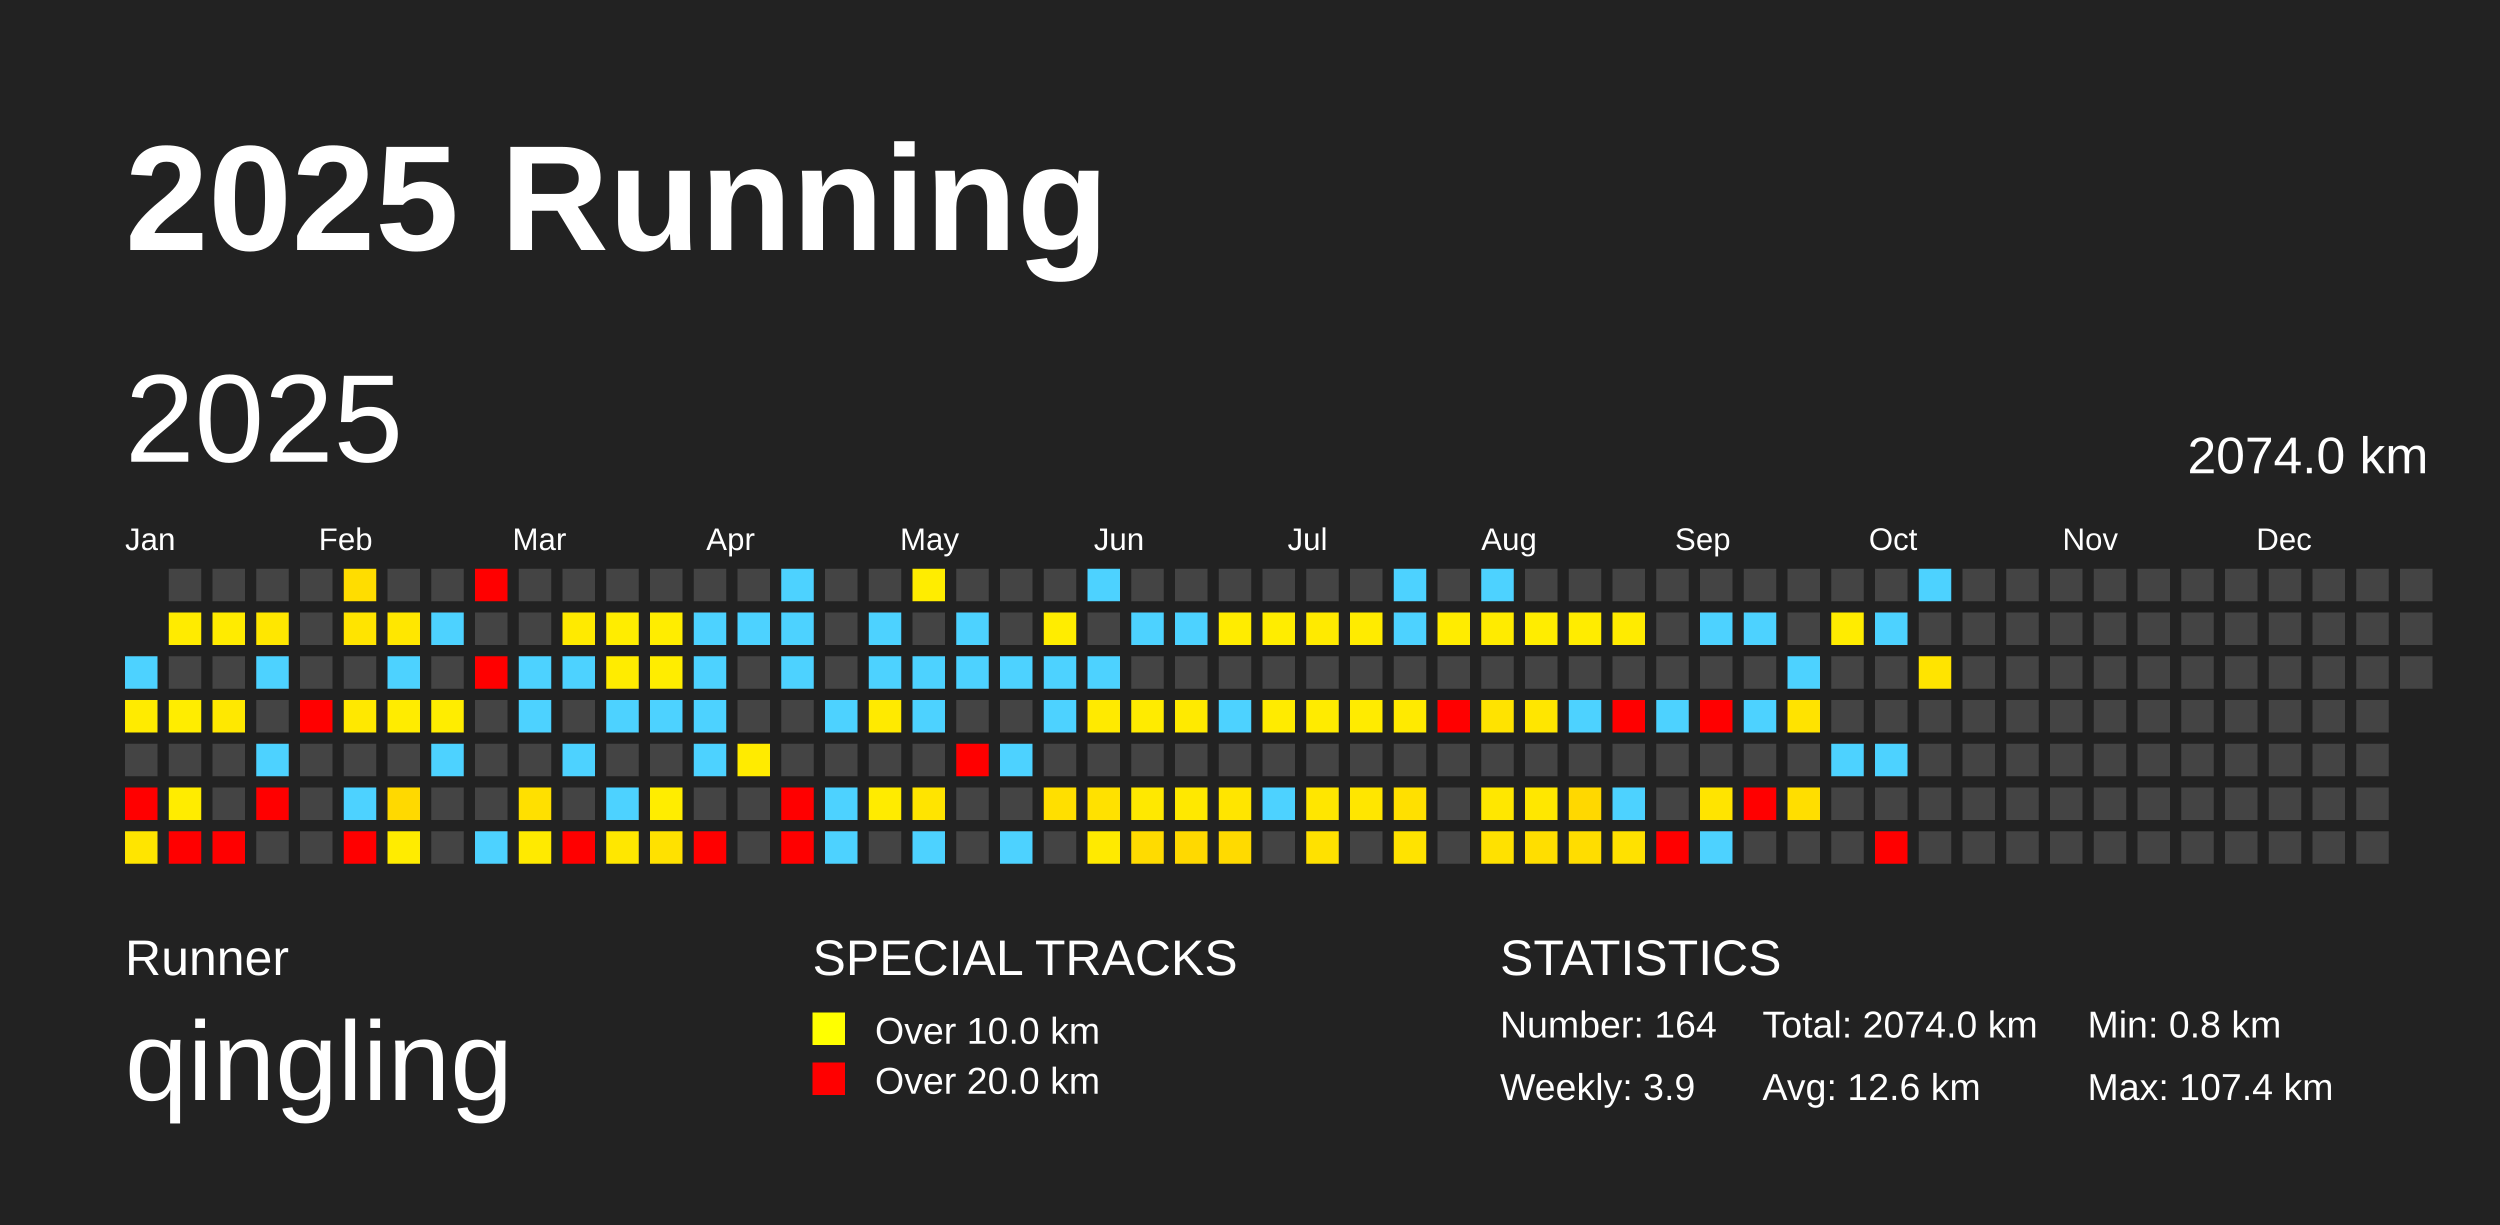
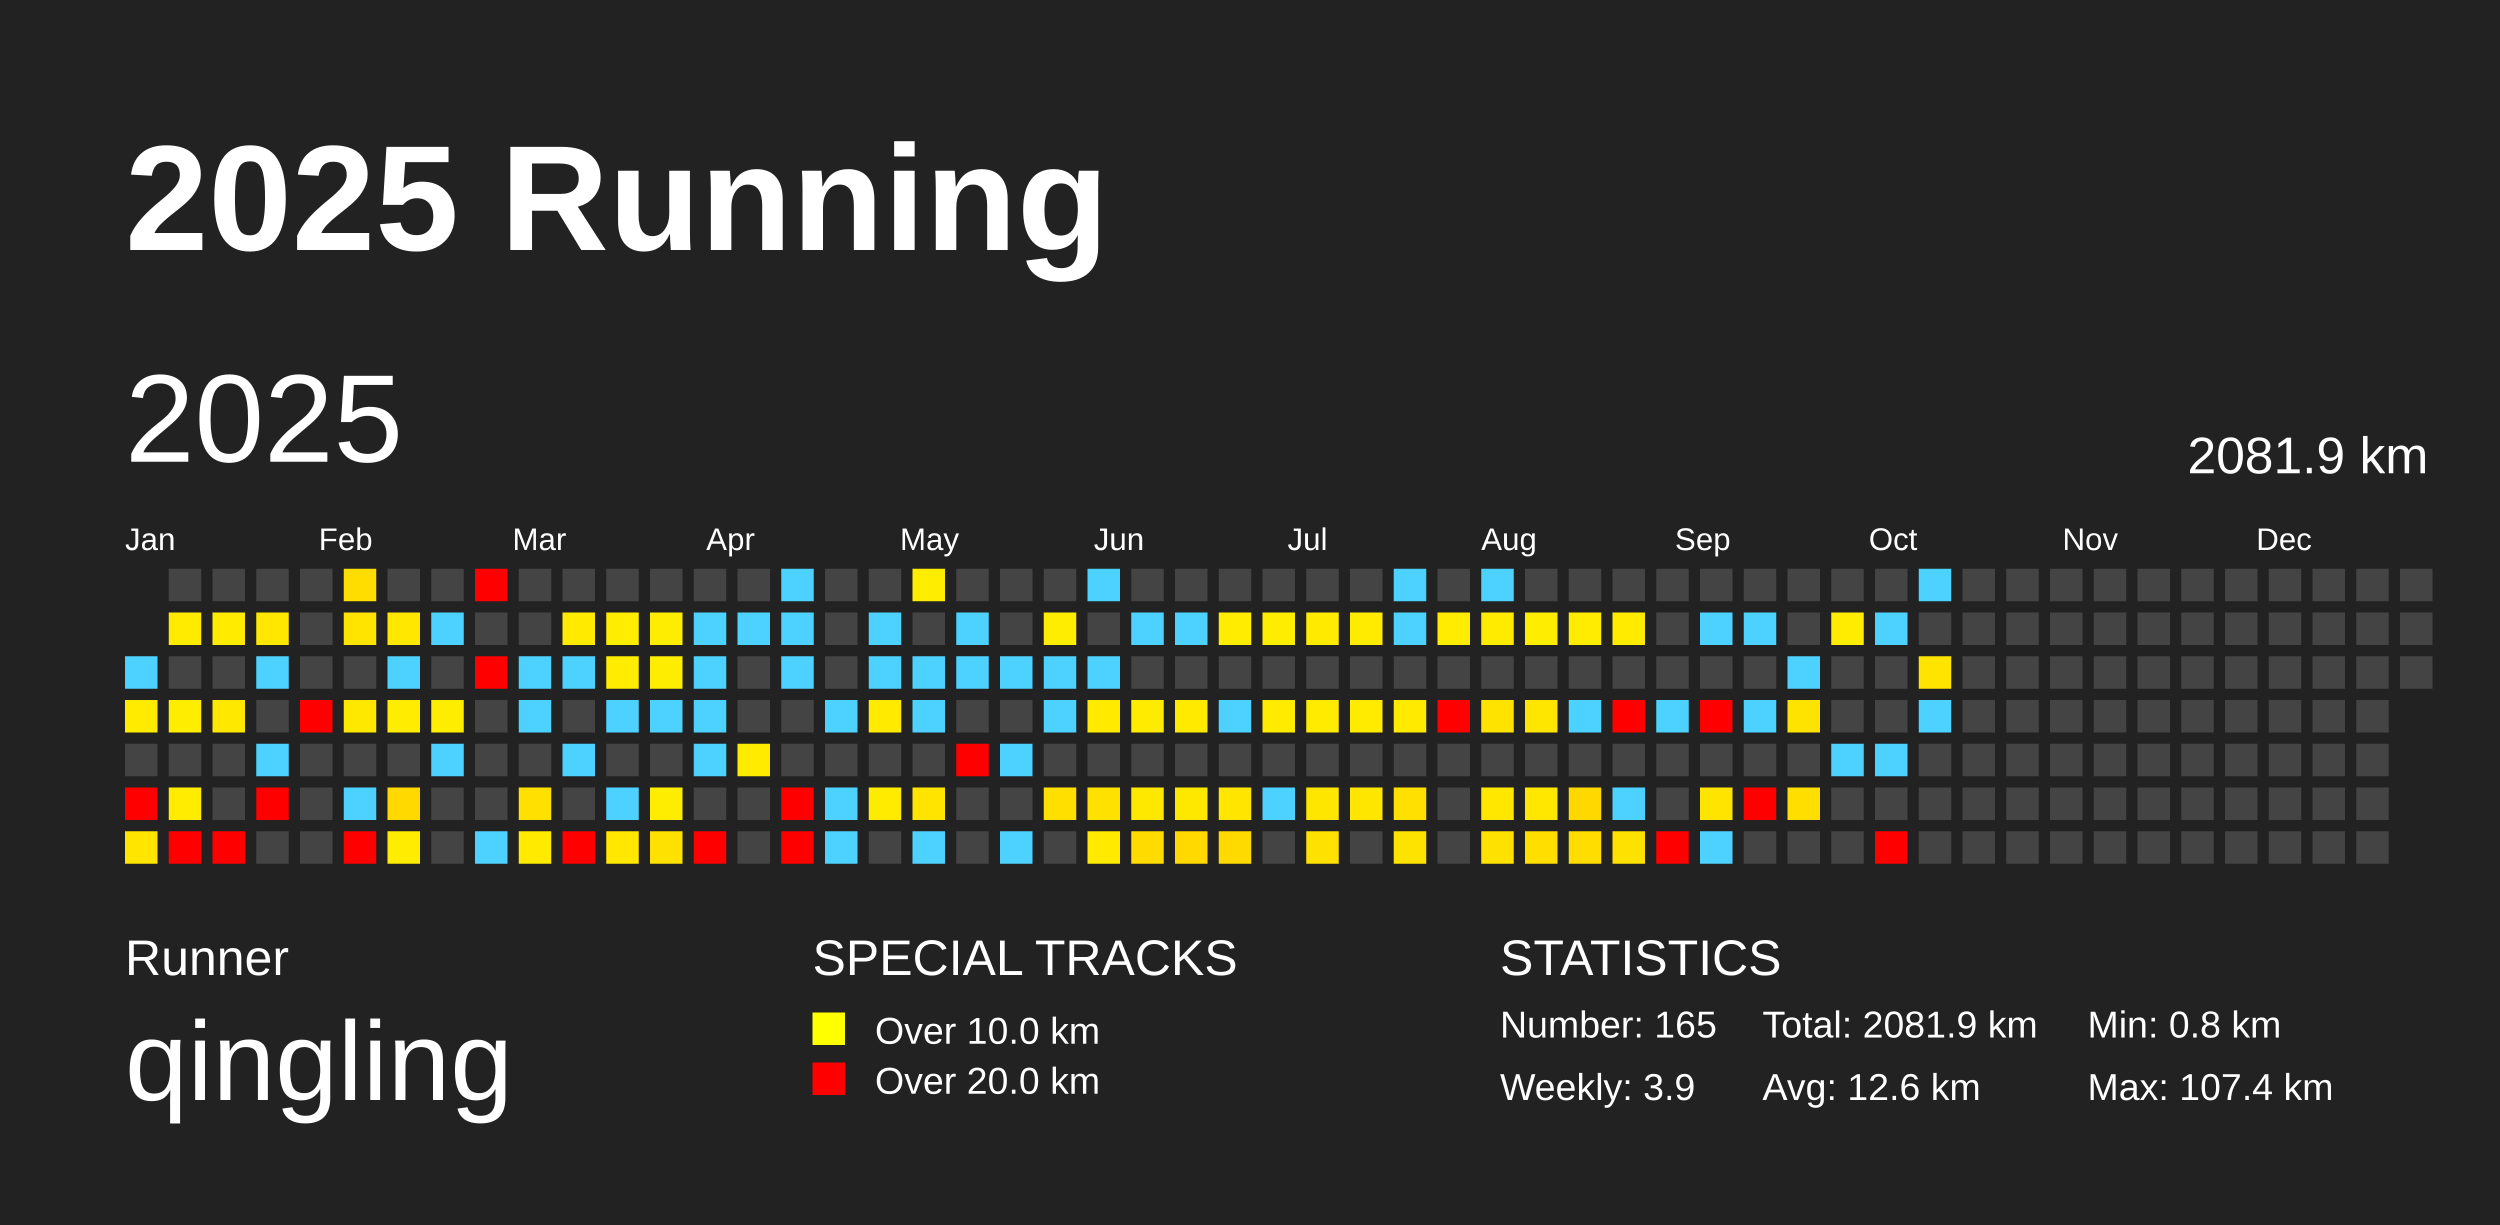
<svg xmlns="http://www.w3.org/2000/svg" baseProfile="full" height="98mm" version="1.1" viewBox="0,0,200,98" width="200mm">
  <defs />
  <rect fill="#222222" height="98" width="200" x="0" y="0" />
  <text fill="#FFFFFF" style="font-size:12px; font-family:Arial; font-weight:bold;" x="10" y="20">2025 Running</text>
  <text fill="#FFFFFF" style="font-size:4px; font-family:Arial" x="10" y="78">Runner</text>
  <text fill="#FFFFFF" style="font-size:9px; font-family:Arial" x="10" y="88">qingling</text>
  <text fill="#FFFFFF" style="font-size:4px; font-family:Arial" x="65" y="78">SPECIAL TRACKS</text>
  <rect fill="yellow" height="2.6" width="2.6" x="65" y="81" />
  <text fill="#FFFFFF" style="font-size:3px; font-family:Arial" x="70" y="83.5">Over 10.0 km</text>
  <rect fill="red" height="2.6" width="2.6" x="65" y="85" />
  <text fill="#FFFFFF" style="font-size:3px; font-family:Arial" x="70" y="87.5">Over 20.0 km</text>
  <text fill="#FFFFFF" style="font-size:4px; font-family:Arial" x="120" y="78">STATISTICS</text>
-   <text fill="#FFFFFF" style="font-size:3px; font-family:Arial" x="120" y="83">Number: 164</text>
+   <text fill="#FFFFFF" style="font-size:3px; font-family:Arial" x="120" y="83">Number: 165</text>
  <text fill="#FFFFFF" style="font-size:3px; font-family:Arial" x="120" y="88">Weekly: 3.9</text>
-   <text fill="#FFFFFF" style="font-size:3px; font-family:Arial" x="141" y="83">Total: 2074.0 km</text>
+   <text fill="#FFFFFF" style="font-size:3px; font-family:Arial" x="141" y="83">Total: 2081.9 km</text>
  <text fill="#FFFFFF" style="font-size:3px; font-family:Arial" x="141" y="88">Avg: 12.6 km</text>
  <text fill="#FFFFFF" style="font-size:3px; font-family:Arial" x="167" y="83">Min: 0.8 km</text>
  <text fill="#FFFFFF" style="font-size:3px; font-family:Arial" x="167" y="88">Max: 107.4 km</text>
  <text dominant-baseline="hanging" fill="#FFFFFF" style="font-size:10.0px; font-family:Arial;" x="10" y="30">2025</text>
-   <text dominant-baseline="hanging" fill="#FFFFFF" style="font-size:4.125px; font-family:Arial;" x="175" y="35">2074.0 km</text>
+   <text dominant-baseline="hanging" fill="#FFFFFF" style="font-size:4.125px; font-family:Arial;" x="175" y="35">2081.9 km</text>
  <text fill="#FFFFFF" style="font-size:2.5px; font-family:Arial" x="10.0" y="44">Jan</text>
  <text fill="#FFFFFF" style="font-size:2.5px; font-family:Arial" x="25.5" y="44">Feb</text>
  <text fill="#FFFFFF" style="font-size:2.5px; font-family:Arial" x="41.0" y="44">Mar</text>
  <text fill="#FFFFFF" style="font-size:2.5px; font-family:Arial" x="56.5" y="44">Apr</text>
  <text fill="#FFFFFF" style="font-size:2.5px; font-family:Arial" x="72.0" y="44">May</text>
  <text fill="#FFFFFF" style="font-size:2.5px; font-family:Arial" x="87.5" y="44">Jun</text>
  <text fill="#FFFFFF" style="font-size:2.5px; font-family:Arial" x="103.0" y="44">Jul</text>
  <text fill="#FFFFFF" style="font-size:2.5px; font-family:Arial" x="118.5" y="44">Aug</text>
  <text fill="#FFFFFF" style="font-size:2.5px; font-family:Arial" x="134.0" y="44">Sep</text>
  <text fill="#FFFFFF" style="font-size:2.5px; font-family:Arial" x="149.5" y="44">Oct</text>
  <text fill="#FFFFFF" style="font-size:2.5px; font-family:Arial" x="165.0" y="44">Nov</text>
  <text fill="#FFFFFF" style="font-size:2.5px; font-family:Arial" x="180.5" y="44">Dec</text>
  <rect fill="#4dd2ff" height="2.6" width="2.6" x="10.0" y="52.5" />
  <rect fill="#ffeb00" height="2.6" width="2.6" x="10.0" y="56.0" />
  <rect fill="#444444" height="2.6" width="2.6" x="10.0" y="59.5" />
  <rect fill="red" height="2.6" width="2.6" x="10.0" y="63.0" />
  <rect fill="#ffe500" height="2.6" width="2.6" x="10.0" y="66.5" />
  <rect fill="#444444" height="2.6" width="2.6" x="13.5" y="45.5" />
  <rect fill="#ffeb00" height="2.6" width="2.6" x="13.5" y="49.0" />
  <rect fill="#444444" height="2.6" width="2.6" x="13.5" y="52.5" />
  <rect fill="#ffed00" height="2.6" width="2.6" x="13.5" y="56.0" />
  <rect fill="#444444" height="2.6" width="2.6" x="13.5" y="59.5" />
  <rect fill="#ffec00" height="2.6" width="2.6" x="13.5" y="63.0" />
  <rect fill="red" height="2.6" width="2.6" x="13.5" y="66.5" />
  <rect fill="#444444" height="2.6" width="2.6" x="17.0" y="45.5" />
  <rect fill="#ffeb00" height="2.6" width="2.6" x="17.0" y="49.0" />
  <rect fill="#444444" height="2.6" width="2.6" x="17.0" y="52.5" />
  <rect fill="#ffe800" height="2.6" width="2.6" x="17.0" y="56.0" />
  <rect fill="#444444" height="2.6" width="2.6" x="17.0" y="59.5" />
  <rect fill="#444444" height="2.6" width="2.6" x="17.0" y="63.0" />
  <rect fill="red" height="2.6" width="2.6" x="17.0" y="66.5" />
  <rect fill="#444444" height="2.6" width="2.6" x="20.5" y="45.5" />
  <rect fill="#ffe700" height="2.6" width="2.6" x="20.5" y="49.0" />
  <rect fill="#4dd2ff" height="2.6" width="2.6" x="20.5" y="52.5" />
  <rect fill="#444444" height="2.6" width="2.6" x="20.5" y="56.0" />
  <rect fill="#4dd2ff" height="2.6" width="2.6" x="20.5" y="59.5" />
  <rect fill="red" height="2.6" width="2.6" x="20.5" y="63.0" />
  <rect fill="#444444" height="2.6" width="2.6" x="20.5" y="66.5" />
  <rect fill="#444444" height="2.6" width="2.6" x="24.0" y="45.5" />
  <rect fill="#444444" height="2.6" width="2.6" x="24.0" y="49.0" />
  <rect fill="#444444" height="2.6" width="2.6" x="24.0" y="52.5" />
  <rect fill="red" height="2.6" width="2.6" x="24.0" y="56.0" />
  <rect fill="#444444" height="2.6" width="2.6" x="24.0" y="59.5" />
  <rect fill="#444444" height="2.6" width="2.6" x="24.0" y="63.0" />
  <rect fill="#444444" height="2.6" width="2.6" x="24.0" y="66.5" />
  <rect fill="#ffdd00" height="2.6" width="2.6" x="27.5" y="45.5" />
  <rect fill="#ffe400" height="2.6" width="2.6" x="27.5" y="49.0" />
  <rect fill="#444444" height="2.6" width="2.6" x="27.5" y="52.5" />
  <rect fill="#ffe800" height="2.6" width="2.6" x="27.5" y="56.0" />
  <rect fill="#444444" height="2.6" width="2.6" x="27.5" y="59.5" />
  <rect fill="#4dd2ff" height="2.6" width="2.6" x="27.5" y="63.0" />
  <rect fill="red" height="2.6" width="2.6" x="27.5" y="66.5" />
  <rect fill="#444444" height="2.6" width="2.6" x="31.0" y="45.5" />
  <rect fill="#ffe700" height="2.6" width="2.6" x="31.0" y="49.0" />
  <rect fill="#4dd2ff" height="2.6" width="2.6" x="31.0" y="52.5" />
  <rect fill="#ffec00" height="2.6" width="2.6" x="31.0" y="56.0" />
  <rect fill="#444444" height="2.6" width="2.6" x="31.0" y="59.5" />
  <rect fill="#ffd900" height="2.6" width="2.6" x="31.0" y="63.0" />
  <rect fill="#ffec00" height="2.6" width="2.6" x="31.0" y="66.5" />
  <rect fill="#444444" height="2.6" width="2.6" x="34.5" y="45.5" />
  <rect fill="#4dd2ff" height="2.6" width="2.6" x="34.5" y="49.0" />
  <rect fill="#444444" height="2.6" width="2.6" x="34.5" y="52.5" />
  <rect fill="#ffed00" height="2.6" width="2.6" x="34.5" y="56.0" />
  <rect fill="#4dd2ff" height="2.6" width="2.6" x="34.5" y="59.5" />
  <rect fill="#444444" height="2.6" width="2.6" x="34.5" y="63.0" />
  <rect fill="#444444" height="2.6" width="2.6" x="34.5" y="66.5" />
  <rect fill="red" height="2.6" width="2.6" x="38.0" y="45.5" />
  <rect fill="#444444" height="2.6" width="2.6" x="38.0" y="49.0" />
  <rect fill="red" height="2.6" width="2.6" x="38.0" y="52.5" />
  <rect fill="#444444" height="2.6" width="2.6" x="38.0" y="56.0" />
  <rect fill="#444444" height="2.6" width="2.6" x="38.0" y="59.5" />
  <rect fill="#444444" height="2.6" width="2.6" x="38.0" y="63.0" />
  <rect fill="#4dd2ff" height="2.6" width="2.6" x="38.0" y="66.5" />
  <rect fill="#444444" height="2.6" width="2.6" x="41.5" y="45.5" />
  <rect fill="#444444" height="2.6" width="2.6" x="41.5" y="49.0" />
  <rect fill="#4dd2ff" height="2.6" width="2.6" x="41.5" y="52.5" />
  <rect fill="#4dd2ff" height="2.6" width="2.6" x="41.5" y="56.0" />
  <rect fill="#444444" height="2.6" width="2.6" x="41.5" y="59.5" />
  <rect fill="#ffe000" height="2.6" width="2.6" x="41.5" y="63.0" />
  <rect fill="#ffea00" height="2.6" width="2.6" x="41.5" y="66.5" />
  <rect fill="#444444" height="2.6" width="2.6" x="45.0" y="45.5" />
  <rect fill="#ffea00" height="2.6" width="2.6" x="45.0" y="49.0" />
  <rect fill="#4dd2ff" height="2.6" width="2.6" x="45.0" y="52.5" />
  <rect fill="#444444" height="2.6" width="2.6" x="45.0" y="56.0" />
  <rect fill="#4dd2ff" height="2.6" width="2.6" x="45.0" y="59.5" />
  <rect fill="#444444" height="2.6" width="2.6" x="45.0" y="63.0" />
  <rect fill="red" height="2.6" width="2.6" x="45.0" y="66.5" />
  <rect fill="#444444" height="2.6" width="2.6" x="48.5" y="45.5" />
  <rect fill="#ffed00" height="2.6" width="2.6" x="48.5" y="49.0" />
  <rect fill="#ffec00" height="2.6" width="2.6" x="48.5" y="52.5" />
  <rect fill="#4dd2ff" height="2.6" width="2.6" x="48.5" y="56.0" />
  <rect fill="#444444" height="2.6" width="2.6" x="48.5" y="59.5" />
  <rect fill="#4dd2ff" height="2.6" width="2.6" x="48.5" y="63.0" />
  <rect fill="#ffe700" height="2.6" width="2.6" x="48.5" y="66.5" />
  <rect fill="#444444" height="2.6" width="2.6" x="52.0" y="45.5" />
  <rect fill="#ffed00" height="2.6" width="2.6" x="52.0" y="49.0" />
  <rect fill="#ffed00" height="2.6" width="2.6" x="52.0" y="52.5" />
  <rect fill="#4dd2ff" height="2.6" width="2.6" x="52.0" y="56.0" />
  <rect fill="#444444" height="2.6" width="2.6" x="52.0" y="59.5" />
  <rect fill="#ffed00" height="2.6" width="2.6" x="52.0" y="63.0" />
  <rect fill="#ffe100" height="2.6" width="2.6" x="52.0" y="66.5" />
  <rect fill="#444444" height="2.6" width="2.6" x="55.5" y="45.5" />
  <rect fill="#4dd2ff" height="2.6" width="2.6" x="55.5" y="49.0" />
  <rect fill="#4dd2ff" height="2.6" width="2.6" x="55.5" y="52.5" />
  <rect fill="#4dd2ff" height="2.6" width="2.6" x="55.5" y="56.0" />
  <rect fill="#4dd2ff" height="2.6" width="2.6" x="55.5" y="59.5" />
  <rect fill="#444444" height="2.6" width="2.6" x="55.5" y="63.0" />
  <rect fill="red" height="2.6" width="2.6" x="55.5" y="66.5" />
  <rect fill="#444444" height="2.6" width="2.6" x="59.0" y="45.5" />
  <rect fill="#4dd2ff" height="2.6" width="2.6" x="59.0" y="49.0" />
  <rect fill="#444444" height="2.6" width="2.6" x="59.0" y="52.5" />
  <rect fill="#444444" height="2.6" width="2.6" x="59.0" y="56.0" />
  <rect fill="#ffeb00" height="2.6" width="2.6" x="59.0" y="59.5" />
  <rect fill="#444444" height="2.6" width="2.6" x="59.0" y="63.0" />
  <rect fill="#444444" height="2.6" width="2.6" x="59.0" y="66.5" />
  <rect fill="#4dd2ff" height="2.6" width="2.6" x="62.5" y="45.5" />
  <rect fill="#4dd2ff" height="2.6" width="2.6" x="62.5" y="49.0" />
  <rect fill="#4dd2ff" height="2.6" width="2.6" x="62.5" y="52.5" />
  <rect fill="#444444" height="2.6" width="2.6" x="62.5" y="56.0" />
  <rect fill="#444444" height="2.6" width="2.6" x="62.5" y="59.5" />
  <rect fill="red" height="2.6" width="2.6" x="62.5" y="63.0" />
  <rect fill="red" height="2.6" width="2.6" x="62.5" y="66.5" />
  <rect fill="#444444" height="2.6" width="2.6" x="66.0" y="45.5" />
  <rect fill="#444444" height="2.6" width="2.6" x="66.0" y="49.0" />
  <rect fill="#444444" height="2.6" width="2.6" x="66.0" y="52.5" />
  <rect fill="#4dd2ff" height="2.6" width="2.6" x="66.0" y="56.0" />
  <rect fill="#444444" height="2.6" width="2.6" x="66.0" y="59.5" />
  <rect fill="#4dd2ff" height="2.6" width="2.6" x="66.0" y="63.0" />
  <rect fill="#4dd2ff" height="2.6" width="2.6" x="66.0" y="66.5" />
  <rect fill="#444444" height="2.6" width="2.6" x="69.5" y="45.5" />
  <rect fill="#4dd2ff" height="2.6" width="2.6" x="69.5" y="49.0" />
  <rect fill="#4dd2ff" height="2.6" width="2.6" x="69.5" y="52.5" />
  <rect fill="#ffea00" height="2.6" width="2.6" x="69.5" y="56.0" />
  <rect fill="#444444" height="2.6" width="2.6" x="69.5" y="59.5" />
  <rect fill="#ffeb00" height="2.6" width="2.6" x="69.5" y="63.0" />
  <rect fill="#444444" height="2.6" width="2.6" x="69.5" y="66.5" />
  <rect fill="#ffed00" height="2.6" width="2.6" x="73.0" y="45.5" />
  <rect fill="#444444" height="2.6" width="2.6" x="73.0" y="49.0" />
  <rect fill="#4dd2ff" height="2.6" width="2.6" x="73.0" y="52.5" />
  <rect fill="#4dd2ff" height="2.6" width="2.6" x="73.0" y="56.0" />
  <rect fill="#444444" height="2.6" width="2.6" x="73.0" y="59.5" />
  <rect fill="#ffe400" height="2.6" width="2.6" x="73.0" y="63.0" />
  <rect fill="#4dd2ff" height="2.6" width="2.6" x="73.0" y="66.5" />
  <rect fill="#444444" height="2.6" width="2.6" x="76.5" y="45.5" />
  <rect fill="#4dd2ff" height="2.6" width="2.6" x="76.5" y="49.0" />
  <rect fill="#4dd2ff" height="2.6" width="2.6" x="76.5" y="52.5" />
  <rect fill="#444444" height="2.6" width="2.6" x="76.5" y="56.0" />
  <rect fill="red" height="2.6" width="2.6" x="76.5" y="59.5" />
  <rect fill="#444444" height="2.6" width="2.6" x="76.5" y="63.0" />
  <rect fill="#444444" height="2.6" width="2.6" x="76.5" y="66.5" />
  <rect fill="#444444" height="2.6" width="2.6" x="80.0" y="45.5" />
  <rect fill="#444444" height="2.6" width="2.6" x="80.0" y="49.0" />
  <rect fill="#4dd2ff" height="2.6" width="2.6" x="80.0" y="52.5" />
  <rect fill="#444444" height="2.6" width="2.6" x="80.0" y="56.0" />
  <rect fill="#4dd2ff" height="2.6" width="2.6" x="80.0" y="59.5" />
  <rect fill="#444444" height="2.6" width="2.6" x="80.0" y="63.0" />
  <rect fill="#4dd2ff" height="2.6" width="2.6" x="80.0" y="66.5" />
  <rect fill="#444444" height="2.6" width="2.6" x="83.5" y="45.5" />
  <rect fill="#ffed00" height="2.6" width="2.6" x="83.5" y="49.0" />
  <rect fill="#4dd2ff" height="2.6" width="2.6" x="83.5" y="52.5" />
  <rect fill="#4dd2ff" height="2.6" width="2.6" x="83.5" y="56.0" />
  <rect fill="#444444" height="2.6" width="2.6" x="83.5" y="59.5" />
  <rect fill="#ffdf00" height="2.6" width="2.6" x="83.5" y="63.0" />
  <rect fill="#444444" height="2.6" width="2.6" x="83.5" y="66.5" />
  <rect fill="#4dd2ff" height="2.6" width="2.6" x="87.0" y="45.5" />
  <rect fill="#444444" height="2.6" width="2.6" x="87.0" y="49.0" />
  <rect fill="#4dd2ff" height="2.6" width="2.6" x="87.0" y="52.5" />
  <rect fill="#ffea00" height="2.6" width="2.6" x="87.0" y="56.0" />
  <rect fill="#444444" height="2.6" width="2.6" x="87.0" y="59.5" />
  <rect fill="#ffe100" height="2.6" width="2.6" x="87.0" y="63.0" />
  <rect fill="#ffea00" height="2.6" width="2.6" x="87.0" y="66.5" />
  <rect fill="#444444" height="2.6" width="2.6" x="90.5" y="45.5" />
  <rect fill="#4dd2ff" height="2.6" width="2.6" x="90.5" y="49.0" />
  <rect fill="#444444" height="2.6" width="2.6" x="90.5" y="52.5" />
  <rect fill="#ffeb00" height="2.6" width="2.6" x="90.5" y="56.0" />
  <rect fill="#444444" height="2.6" width="2.6" x="90.5" y="59.5" />
  <rect fill="#ffe800" height="2.6" width="2.6" x="90.5" y="63.0" />
  <rect fill="#ffdb00" height="2.6" width="2.6" x="90.5" y="66.5" />
  <rect fill="#444444" height="2.6" width="2.6" x="94.0" y="45.5" />
  <rect fill="#4dd2ff" height="2.6" width="2.6" x="94.0" y="49.0" />
  <rect fill="#444444" height="2.6" width="2.6" x="94.0" y="52.5" />
  <rect fill="#ffea00" height="2.6" width="2.6" x="94.0" y="56.0" />
  <rect fill="#444444" height="2.6" width="2.6" x="94.0" y="59.5" />
  <rect fill="#ffe800" height="2.6" width="2.6" x="94.0" y="63.0" />
  <rect fill="#ffd900" height="2.6" width="2.6" x="94.0" y="66.5" />
  <rect fill="#444444" height="2.6" width="2.6" x="97.5" y="45.5" />
  <rect fill="#ffec00" height="2.6" width="2.6" x="97.5" y="49.0" />
  <rect fill="#444444" height="2.6" width="2.6" x="97.5" y="52.5" />
  <rect fill="#4dd2ff" height="2.6" width="2.6" x="97.5" y="56.0" />
  <rect fill="#444444" height="2.6" width="2.6" x="97.5" y="59.5" />
  <rect fill="#ffe500" height="2.6" width="2.6" x="97.5" y="63.0" />
  <rect fill="#ffda00" height="2.6" width="2.6" x="97.5" y="66.5" />
  <rect fill="#444444" height="2.6" width="2.6" x="101.0" y="45.5" />
  <rect fill="#ffed00" height="2.6" width="2.6" x="101.0" y="49.0" />
  <rect fill="#444444" height="2.6" width="2.6" x="101.0" y="52.5" />
  <rect fill="#ffeb00" height="2.6" width="2.6" x="101.0" y="56.0" />
  <rect fill="#444444" height="2.6" width="2.6" x="101.0" y="59.5" />
  <rect fill="#4dd2ff" height="2.6" width="2.6" x="101.0" y="63.0" />
  <rect fill="#444444" height="2.6" width="2.6" x="101.0" y="66.5" />
  <rect fill="#444444" height="2.6" width="2.6" x="104.5" y="45.5" />
  <rect fill="#ffea00" height="2.6" width="2.6" x="104.5" y="49.0" />
  <rect fill="#444444" height="2.6" width="2.6" x="104.5" y="52.5" />
  <rect fill="#ffeb00" height="2.6" width="2.6" x="104.5" y="56.0" />
  <rect fill="#444444" height="2.6" width="2.6" x="104.5" y="59.5" />
  <rect fill="#ffe600" height="2.6" width="2.6" x="104.5" y="63.0" />
  <rect fill="#ffe100" height="2.6" width="2.6" x="104.5" y="66.5" />
  <rect fill="#444444" height="2.6" width="2.6" x="108.0" y="45.5" />
  <rect fill="#ffeb00" height="2.6" width="2.6" x="108.0" y="49.0" />
  <rect fill="#444444" height="2.6" width="2.6" x="108.0" y="52.5" />
  <rect fill="#ffeb00" height="2.6" width="2.6" x="108.0" y="56.0" />
  <rect fill="#444444" height="2.6" width="2.6" x="108.0" y="59.5" />
  <rect fill="#ffe600" height="2.6" width="2.6" x="108.0" y="63.0" />
  <rect fill="#444444" height="2.6" width="2.6" x="108.0" y="66.5" />
  <rect fill="#4dd2ff" height="2.6" width="2.6" x="111.5" y="45.5" />
  <rect fill="#4dd2ff" height="2.6" width="2.6" x="111.5" y="49.0" />
  <rect fill="#444444" height="2.6" width="2.6" x="111.5" y="52.5" />
  <rect fill="#ffea00" height="2.6" width="2.6" x="111.5" y="56.0" />
  <rect fill="#444444" height="2.6" width="2.6" x="111.5" y="59.5" />
  <rect fill="#ffe000" height="2.6" width="2.6" x="111.5" y="63.0" />
  <rect fill="#ffe300" height="2.6" width="2.6" x="111.5" y="66.5" />
  <rect fill="#444444" height="2.6" width="2.6" x="115.0" y="45.5" />
  <rect fill="#ffec00" height="2.6" width="2.6" x="115.0" y="49.0" />
  <rect fill="#444444" height="2.6" width="2.6" x="115.0" y="52.5" />
  <rect fill="red" height="2.6" width="2.6" x="115.0" y="56.0" />
  <rect fill="#444444" height="2.6" width="2.6" x="115.0" y="59.5" />
  <rect fill="#444444" height="2.6" width="2.6" x="115.0" y="63.0" />
  <rect fill="#444444" height="2.6" width="2.6" x="115.0" y="66.5" />
  <rect fill="#4dd2ff" height="2.6" width="2.6" x="118.5" y="45.5" />
  <rect fill="#ffeb00" height="2.6" width="2.6" x="118.5" y="49.0" />
  <rect fill="#444444" height="2.6" width="2.6" x="118.5" y="52.5" />
  <rect fill="#ffe300" height="2.6" width="2.6" x="118.5" y="56.0" />
  <rect fill="#444444" height="2.6" width="2.6" x="118.5" y="59.5" />
  <rect fill="#ffe700" height="2.6" width="2.6" x="118.5" y="63.0" />
  <rect fill="#ffe100" height="2.6" width="2.6" x="118.5" y="66.5" />
  <rect fill="#444444" height="2.6" width="2.6" x="122.0" y="45.5" />
  <rect fill="#ffed00" height="2.6" width="2.6" x="122.0" y="49.0" />
  <rect fill="#444444" height="2.6" width="2.6" x="122.0" y="52.5" />
  <rect fill="#ffe600" height="2.6" width="2.6" x="122.0" y="56.0" />
  <rect fill="#444444" height="2.6" width="2.6" x="122.0" y="59.5" />
  <rect fill="#ffe700" height="2.6" width="2.6" x="122.0" y="63.0" />
  <rect fill="#ffde00" height="2.6" width="2.6" x="122.0" y="66.5" />
  <rect fill="#444444" height="2.6" width="2.6" x="125.5" y="45.5" />
  <rect fill="#ffec00" height="2.6" width="2.6" x="125.5" y="49.0" />
  <rect fill="#444444" height="2.6" width="2.6" x="125.5" y="52.5" />
  <rect fill="#4dd2ff" height="2.6" width="2.6" x="125.5" y="56.0" />
  <rect fill="#444444" height="2.6" width="2.6" x="125.5" y="59.5" />
  <rect fill="#ffd800" height="2.6" width="2.6" x="125.5" y="63.0" />
  <rect fill="#ffdd00" height="2.6" width="2.6" x="125.5" y="66.5" />
  <rect fill="#444444" height="2.6" width="2.6" x="129.0" y="45.5" />
  <rect fill="#ffeb00" height="2.6" width="2.6" x="129.0" y="49.0" />
  <rect fill="#444444" height="2.6" width="2.6" x="129.0" y="52.5" />
  <rect fill="red" height="2.6" width="2.6" x="129.0" y="56.0" />
  <rect fill="#444444" height="2.6" width="2.6" x="129.0" y="59.5" />
  <rect fill="#4dd2ff" height="2.6" width="2.6" x="129.0" y="63.0" />
  <rect fill="#ffe100" height="2.6" width="2.6" x="129.0" y="66.5" />
  <rect fill="#444444" height="2.6" width="2.6" x="132.5" y="45.5" />
  <rect fill="#444444" height="2.6" width="2.6" x="132.5" y="49.0" />
  <rect fill="#444444" height="2.6" width="2.6" x="132.5" y="52.5" />
  <rect fill="#4dd2ff" height="2.6" width="2.6" x="132.5" y="56.0" />
  <rect fill="#444444" height="2.6" width="2.6" x="132.5" y="59.5" />
  <rect fill="#444444" height="2.6" width="2.6" x="132.5" y="63.0" />
  <rect fill="red" height="2.6" width="2.6" x="132.5" y="66.5" />
  <rect fill="#444444" height="2.6" width="2.6" x="136.0" y="45.5" />
  <rect fill="#4dd2ff" height="2.6" width="2.6" x="136.0" y="49.0" />
  <rect fill="#444444" height="2.6" width="2.6" x="136.0" y="52.5" />
  <rect fill="red" height="2.6" width="2.6" x="136.0" y="56.0" />
  <rect fill="#444444" height="2.6" width="2.6" x="136.0" y="59.5" />
  <rect fill="#ffe400" height="2.6" width="2.6" x="136.0" y="63.0" />
  <rect fill="#4dd2ff" height="2.6" width="2.6" x="136.0" y="66.5" />
  <rect fill="#444444" height="2.6" width="2.6" x="139.5" y="45.5" />
  <rect fill="#4dd2ff" height="2.6" width="2.6" x="139.5" y="49.0" />
  <rect fill="#444444" height="2.6" width="2.6" x="139.5" y="52.5" />
  <rect fill="#4dd2ff" height="2.6" width="2.6" x="139.5" y="56.0" />
  <rect fill="#444444" height="2.6" width="2.6" x="139.5" y="59.5" />
  <rect fill="red" height="2.6" width="2.6" x="139.5" y="63.0" />
  <rect fill="#444444" height="2.6" width="2.6" x="139.5" y="66.5" />
  <rect fill="#444444" height="2.6" width="2.6" x="143.0" y="45.5" />
  <rect fill="#444444" height="2.6" width="2.6" x="143.0" y="49.0" />
  <rect fill="#4dd2ff" height="2.6" width="2.6" x="143.0" y="52.5" />
  <rect fill="#ffe300" height="2.6" width="2.6" x="143.0" y="56.0" />
  <rect fill="#444444" height="2.6" width="2.6" x="143.0" y="59.5" />
  <rect fill="#ffde00" height="2.6" width="2.6" x="143.0" y="63.0" />
  <rect fill="#444444" height="2.6" width="2.6" x="143.0" y="66.5" />
  <rect fill="#444444" height="2.6" width="2.6" x="146.5" y="45.5" />
  <rect fill="#ffec00" height="2.6" width="2.6" x="146.5" y="49.0" />
  <rect fill="#444444" height="2.6" width="2.6" x="146.5" y="52.5" />
  <rect fill="#444444" height="2.6" width="2.6" x="146.5" y="56.0" />
  <rect fill="#4dd2ff" height="2.6" width="2.6" x="146.5" y="59.5" />
  <rect fill="#444444" height="2.6" width="2.6" x="146.5" y="63.0" />
  <rect fill="#444444" height="2.6" width="2.6" x="146.5" y="66.5" />
  <rect fill="#444444" height="2.6" width="2.6" x="150.0" y="45.5" />
  <rect fill="#4dd2ff" height="2.6" width="2.6" x="150.0" y="49.0" />
  <rect fill="#444444" height="2.6" width="2.6" x="150.0" y="52.5" />
  <rect fill="#444444" height="2.6" width="2.6" x="150.0" y="56.0" />
  <rect fill="#4dd2ff" height="2.6" width="2.6" x="150.0" y="59.5" />
  <rect fill="#444444" height="2.6" width="2.6" x="150.0" y="63.0" />
  <rect fill="red" height="2.6" width="2.6" x="150.0" y="66.5" />
  <rect fill="#4dd2ff" height="2.6" width="2.6" x="153.5" y="45.5" />
  <rect fill="#444444" height="2.6" width="2.6" x="153.5" y="49.0" />
  <rect fill="#ffe400" height="2.6" width="2.6" x="153.5" y="52.5" />
-   <rect fill="#444444" height="2.6" width="2.6" x="153.5" y="56.0" />
+   <rect fill="#4dd2ff" height="2.6" width="2.6" x="153.5" y="56.0" />
  <rect fill="#444444" height="2.6" width="2.6" x="153.5" y="59.5" />
  <rect fill="#444444" height="2.6" width="2.6" x="153.5" y="63.0" />
  <rect fill="#444444" height="2.6" width="2.6" x="153.5" y="66.5" />
  <rect fill="#444444" height="2.6" width="2.6" x="157.0" y="45.5" />
  <rect fill="#444444" height="2.6" width="2.6" x="157.0" y="49.0" />
  <rect fill="#444444" height="2.6" width="2.6" x="157.0" y="52.5" />
  <rect fill="#444444" height="2.6" width="2.6" x="157.0" y="56.0" />
  <rect fill="#444444" height="2.6" width="2.6" x="157.0" y="59.5" />
  <rect fill="#444444" height="2.6" width="2.6" x="157.0" y="63.0" />
  <rect fill="#444444" height="2.6" width="2.6" x="157.0" y="66.5" />
  <rect fill="#444444" height="2.6" width="2.6" x="160.5" y="45.5" />
  <rect fill="#444444" height="2.6" width="2.6" x="160.5" y="49.0" />
  <rect fill="#444444" height="2.6" width="2.6" x="160.5" y="52.5" />
  <rect fill="#444444" height="2.6" width="2.6" x="160.5" y="56.0" />
  <rect fill="#444444" height="2.6" width="2.6" x="160.5" y="59.5" />
  <rect fill="#444444" height="2.6" width="2.6" x="160.5" y="63.0" />
  <rect fill="#444444" height="2.6" width="2.6" x="160.5" y="66.5" />
  <rect fill="#444444" height="2.6" width="2.6" x="164.0" y="45.5" />
  <rect fill="#444444" height="2.6" width="2.6" x="164.0" y="49.0" />
  <rect fill="#444444" height="2.6" width="2.6" x="164.0" y="52.5" />
  <rect fill="#444444" height="2.6" width="2.6" x="164.0" y="56.0" />
  <rect fill="#444444" height="2.6" width="2.6" x="164.0" y="59.5" />
  <rect fill="#444444" height="2.6" width="2.6" x="164.0" y="63.0" />
  <rect fill="#444444" height="2.6" width="2.6" x="164.0" y="66.5" />
  <rect fill="#444444" height="2.6" width="2.6" x="167.5" y="45.5" />
  <rect fill="#444444" height="2.6" width="2.6" x="167.5" y="49.0" />
  <rect fill="#444444" height="2.6" width="2.6" x="167.5" y="52.5" />
  <rect fill="#444444" height="2.6" width="2.6" x="167.5" y="56.0" />
  <rect fill="#444444" height="2.6" width="2.6" x="167.5" y="59.5" />
  <rect fill="#444444" height="2.6" width="2.6" x="167.5" y="63.0" />
  <rect fill="#444444" height="2.6" width="2.6" x="167.5" y="66.5" />
  <rect fill="#444444" height="2.6" width="2.6" x="171.0" y="45.5" />
  <rect fill="#444444" height="2.6" width="2.6" x="171.0" y="49.0" />
  <rect fill="#444444" height="2.6" width="2.6" x="171.0" y="52.5" />
  <rect fill="#444444" height="2.6" width="2.6" x="171.0" y="56.0" />
  <rect fill="#444444" height="2.6" width="2.6" x="171.0" y="59.5" />
  <rect fill="#444444" height="2.6" width="2.6" x="171.0" y="63.0" />
  <rect fill="#444444" height="2.6" width="2.6" x="171.0" y="66.5" />
  <rect fill="#444444" height="2.6" width="2.6" x="174.5" y="45.5" />
  <rect fill="#444444" height="2.6" width="2.6" x="174.5" y="49.0" />
  <rect fill="#444444" height="2.6" width="2.6" x="174.5" y="52.5" />
  <rect fill="#444444" height="2.6" width="2.6" x="174.5" y="56.0" />
  <rect fill="#444444" height="2.6" width="2.6" x="174.5" y="59.5" />
  <rect fill="#444444" height="2.6" width="2.6" x="174.5" y="63.0" />
  <rect fill="#444444" height="2.6" width="2.6" x="174.5" y="66.5" />
  <rect fill="#444444" height="2.6" width="2.6" x="178.0" y="45.5" />
  <rect fill="#444444" height="2.6" width="2.6" x="178.0" y="49.0" />
  <rect fill="#444444" height="2.6" width="2.6" x="178.0" y="52.5" />
  <rect fill="#444444" height="2.6" width="2.6" x="178.0" y="56.0" />
  <rect fill="#444444" height="2.6" width="2.6" x="178.0" y="59.5" />
  <rect fill="#444444" height="2.6" width="2.6" x="178.0" y="63.0" />
  <rect fill="#444444" height="2.6" width="2.6" x="178.0" y="66.5" />
  <rect fill="#444444" height="2.6" width="2.6" x="181.5" y="45.5" />
  <rect fill="#444444" height="2.6" width="2.6" x="181.5" y="49.0" />
  <rect fill="#444444" height="2.6" width="2.6" x="181.5" y="52.5" />
  <rect fill="#444444" height="2.6" width="2.6" x="181.5" y="56.0" />
  <rect fill="#444444" height="2.6" width="2.6" x="181.5" y="59.5" />
  <rect fill="#444444" height="2.6" width="2.6" x="181.5" y="63.0" />
  <rect fill="#444444" height="2.6" width="2.6" x="181.5" y="66.5" />
  <rect fill="#444444" height="2.6" width="2.6" x="185.0" y="45.5" />
  <rect fill="#444444" height="2.6" width="2.6" x="185.0" y="49.0" />
  <rect fill="#444444" height="2.6" width="2.6" x="185.0" y="52.5" />
  <rect fill="#444444" height="2.6" width="2.6" x="185.0" y="56.0" />
  <rect fill="#444444" height="2.6" width="2.6" x="185.0" y="59.5" />
  <rect fill="#444444" height="2.6" width="2.6" x="185.0" y="63.0" />
  <rect fill="#444444" height="2.6" width="2.6" x="185.0" y="66.5" />
  <rect fill="#444444" height="2.6" width="2.6" x="188.5" y="45.5" />
  <rect fill="#444444" height="2.6" width="2.6" x="188.5" y="49.0" />
  <rect fill="#444444" height="2.6" width="2.6" x="188.5" y="52.5" />
  <rect fill="#444444" height="2.6" width="2.6" x="188.5" y="56.0" />
  <rect fill="#444444" height="2.6" width="2.6" x="188.5" y="59.5" />
  <rect fill="#444444" height="2.6" width="2.6" x="188.5" y="63.0" />
  <rect fill="#444444" height="2.6" width="2.6" x="188.5" y="66.5" />
  <rect fill="#444444" height="2.6" width="2.6" x="192.0" y="45.5" />
  <rect fill="#444444" height="2.6" width="2.6" x="192.0" y="49.0" />
  <rect fill="#444444" height="2.6" width="2.6" x="192.0" y="52.5" />
</svg>
